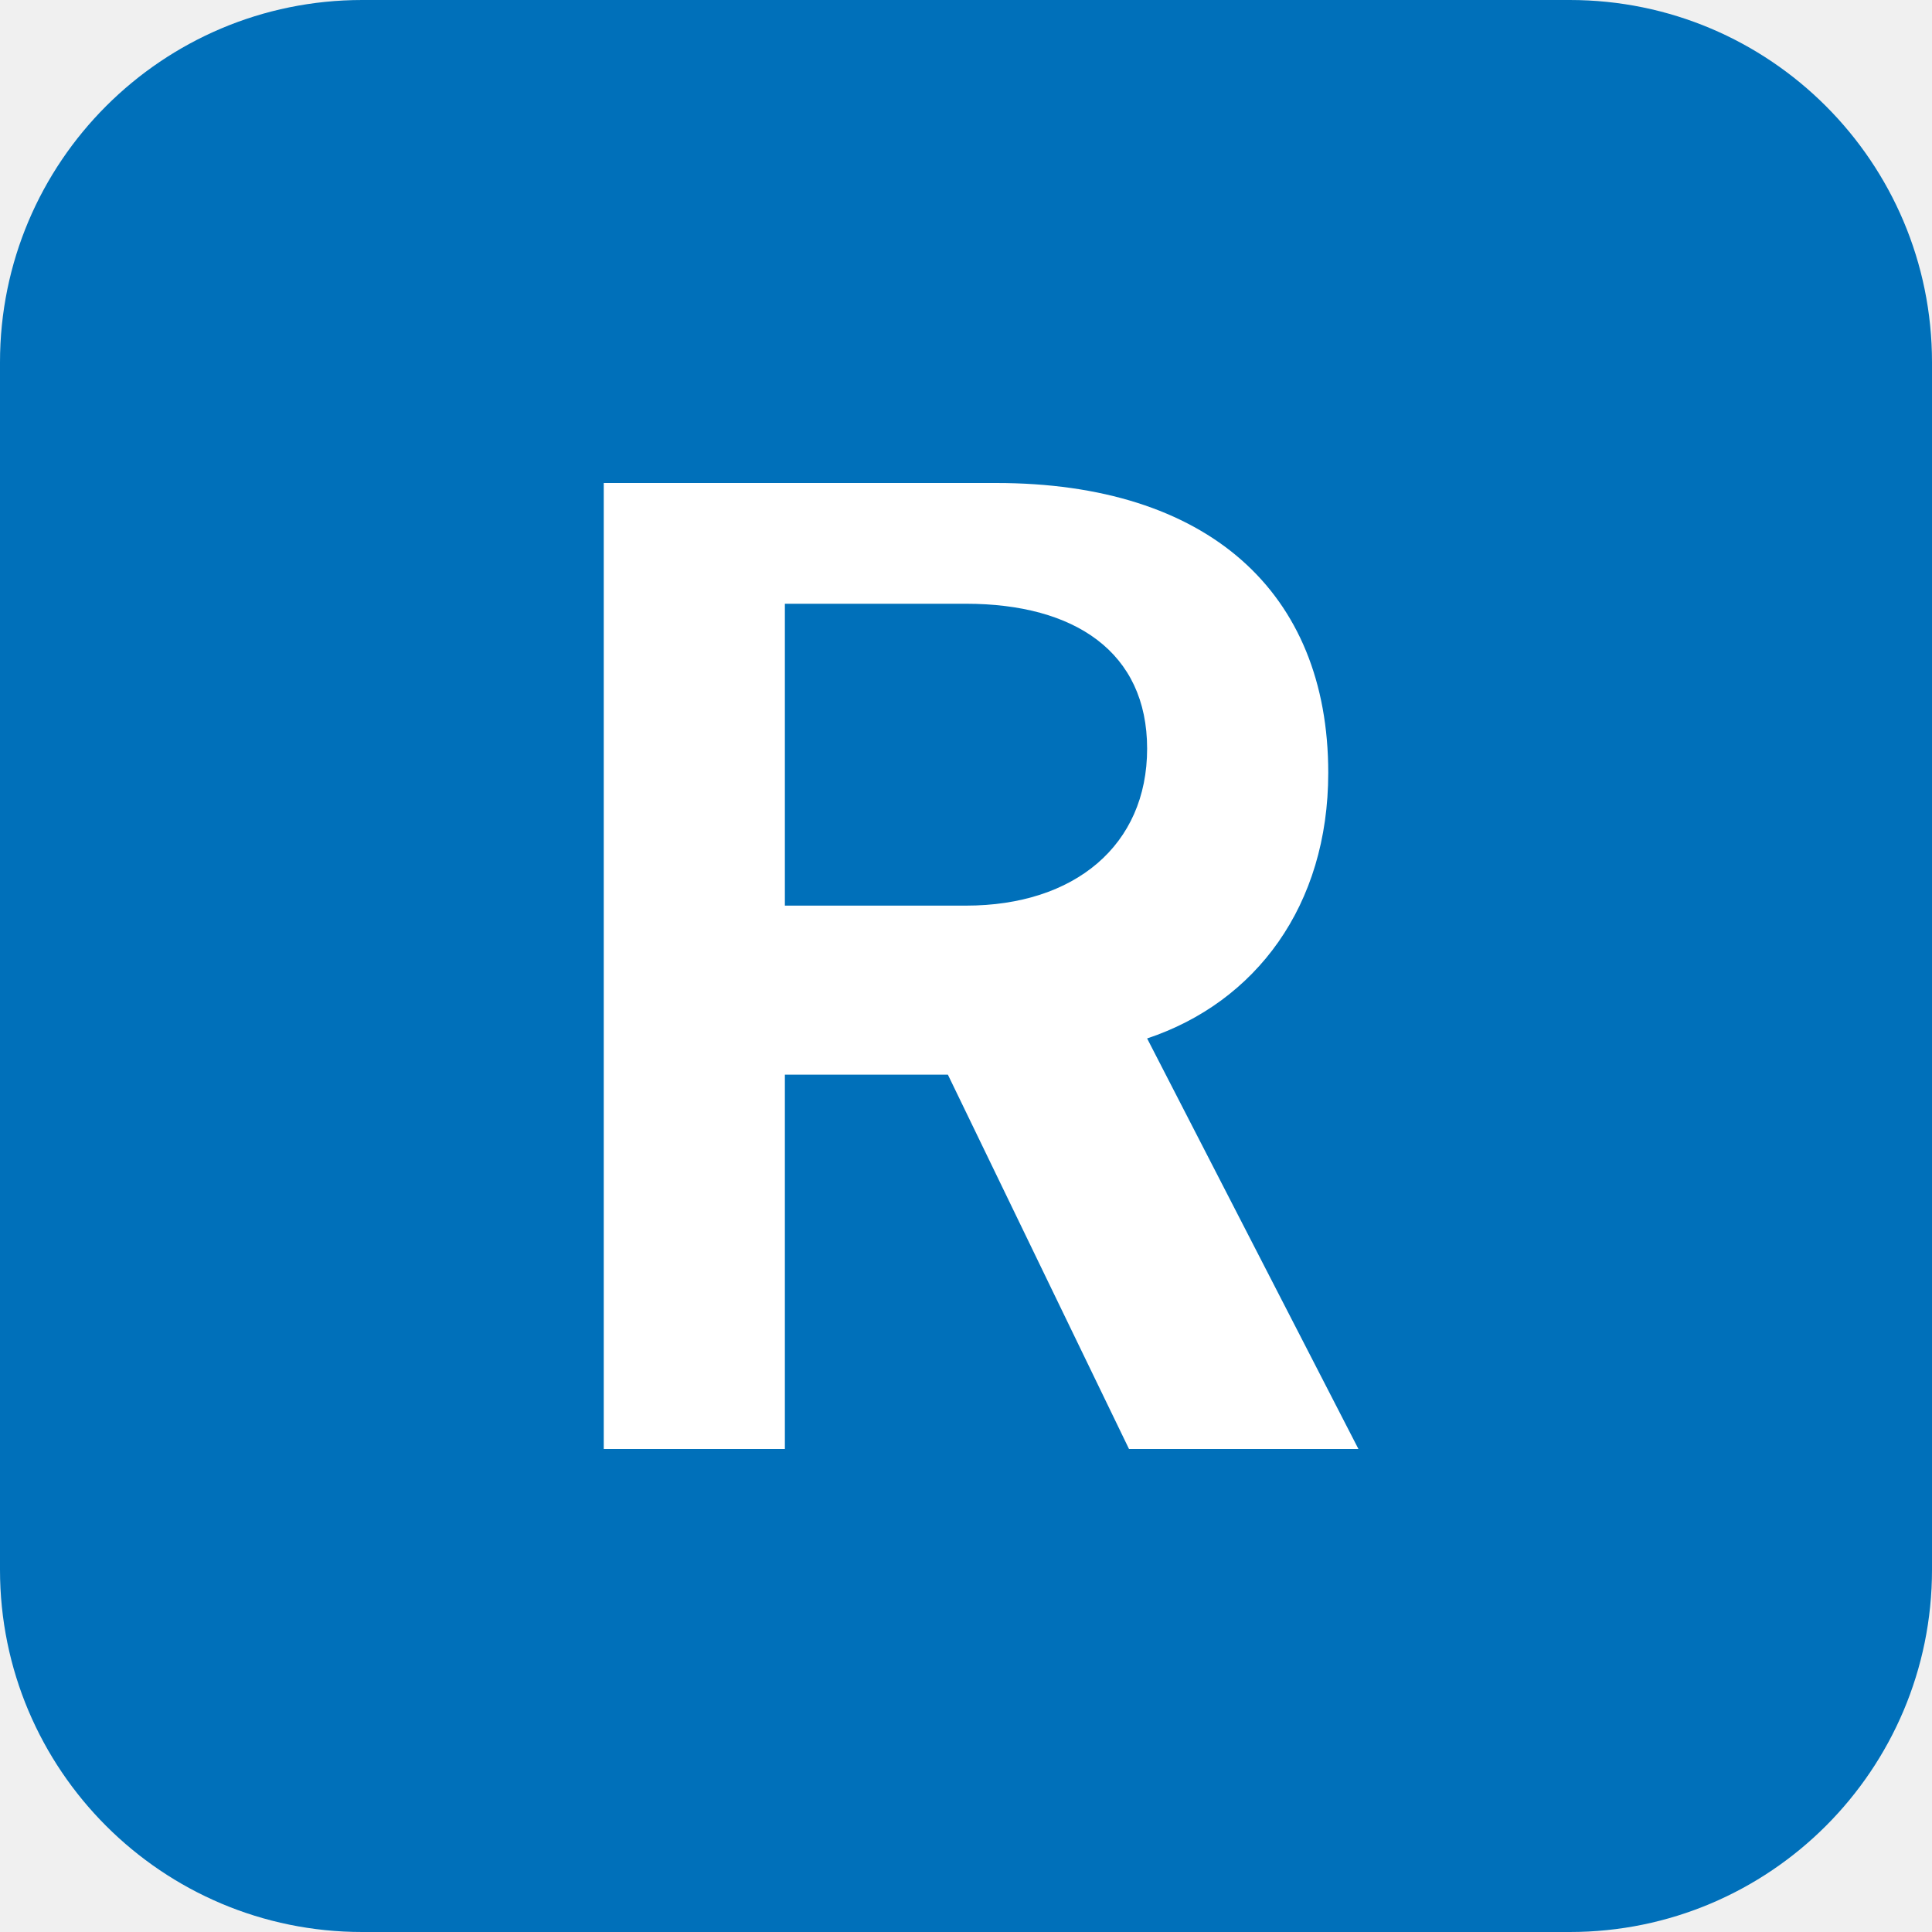
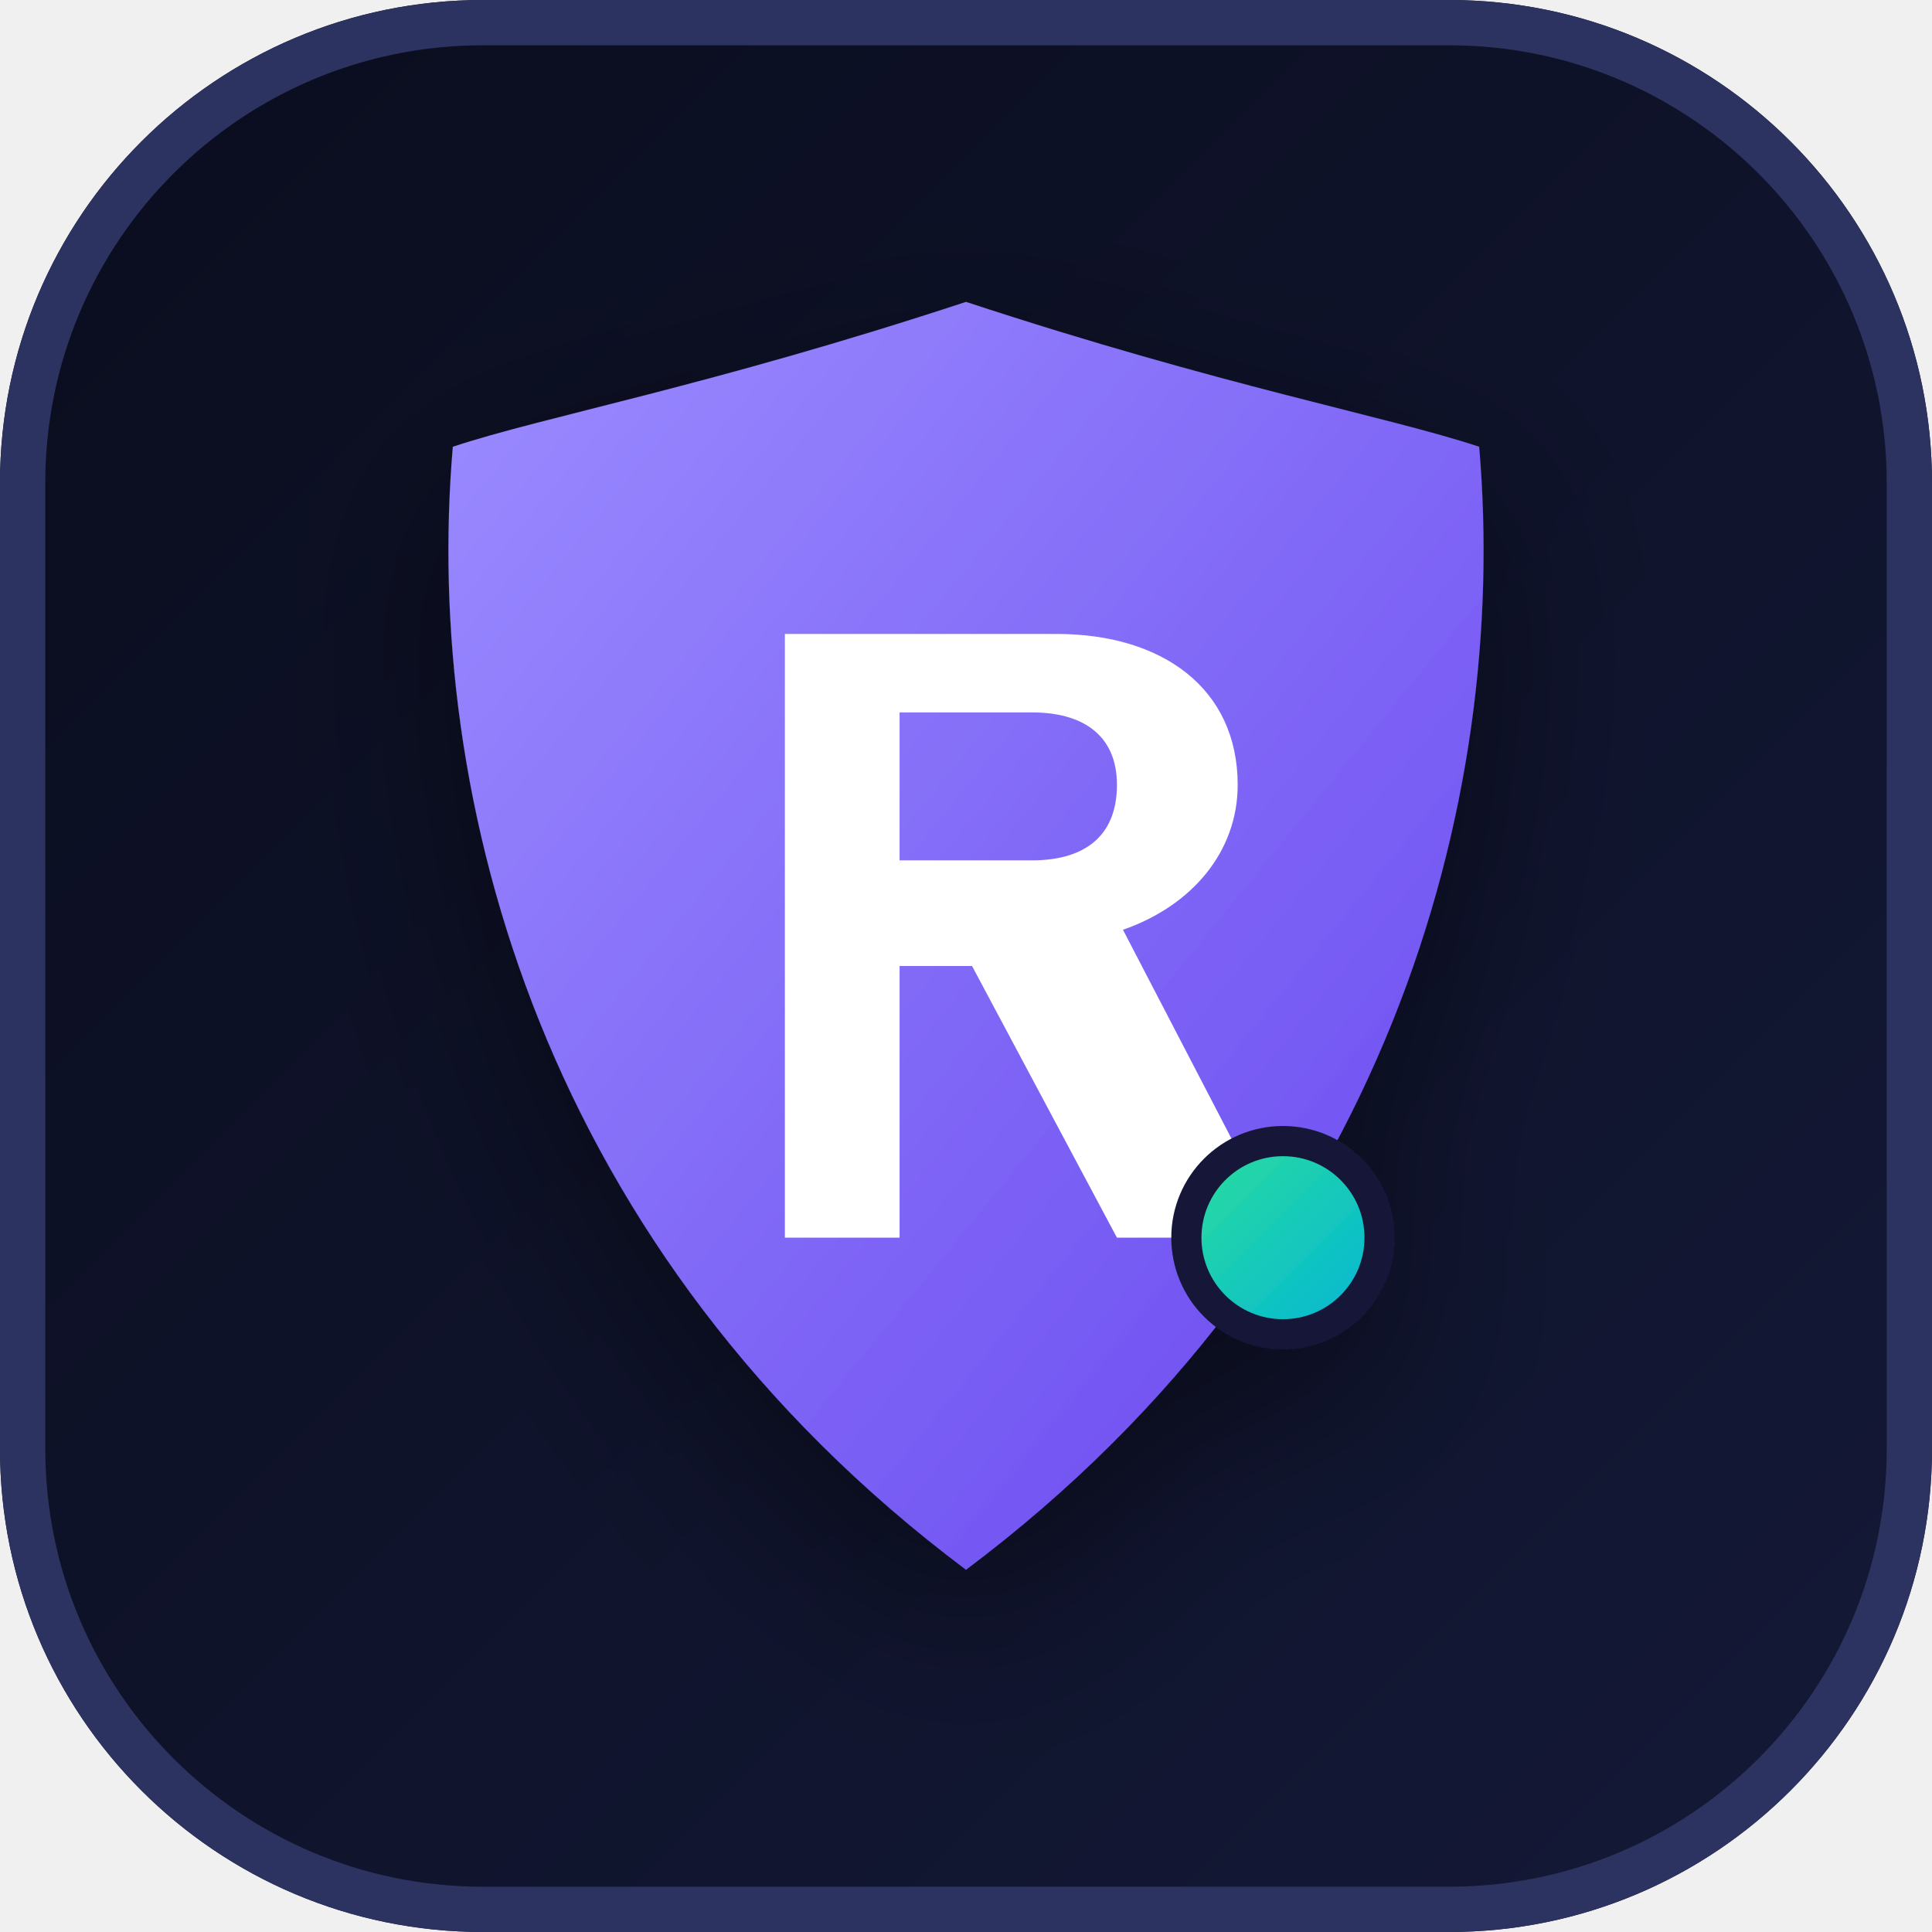
- <svg xmlns="http://www.w3.org/2000/svg" width="32" height="32" viewBox="0 0 32 32" fill="none">
-   <rect width="32" height="32" rx="6" fill="#0070BA" />
-   <path d="M10 24V8h6.5c3.5 0 5.5 1.8 5.5 4.8 0 2.2-1.2 3.8-3 4.4l3.5 6.8h-3.8l-3-6.2h-2.7V24H10zm3-9h3c1.8 0 3-1 3-2.6 0-1.6-1.2-2.4-3-2.4h-3v5z" fill="white" />
+ <svg xmlns="http://www.w3.org/2000/svg" viewBox="0 0 64 64" width="64" height="64">
+   <defs>
+     <linearGradient id="reinBg" x1="0%" y1="0%" x2="100%" y2="100%">
+       <stop offset="0%" stop-color="#0a0d1d" />
+       <stop offset="100%" stop-color="#141938" />
+     </linearGradient>
+     <linearGradient id="reinShield" x1="0%" y1="0%" x2="100%" y2="100%">
+       <stop offset="0%" stop-color="#9b8cff" />
+       <stop offset="100%" stop-color="#6847ef" />
+     </linearGradient>
+     <linearGradient id="reinNode" x1="0%" y1="0%" x2="100%" y2="100%">
+       <stop offset="0%" stop-color="#2ddf9b" />
+       <stop offset="100%" stop-color="#00b4d8" />
+     </linearGradient>
+     <filter id="reinGlow" x="-20%" y="-20%" width="140%" height="140%">
+       <feDropShadow dx="0" dy="2" stdDeviation="3" flood-color="#000000" flood-opacity="0.45" />
+     </filter>
+   </defs>
+   <rect width="64" height="64" rx="16" fill="url(#reinBg)" />
+   <rect x="0.75" y="0.75" width="62.5" height="62.5" rx="15.25" fill="none" stroke="#2c3360" stroke-width="1.5" />
+   <g filter="url(#reinGlow)">
+     <path d="M32 10C40.5 12.8 46 13.8 49 14.8C50 26.5 46 41.5 32 52C18 41.5 14 26.5 15 14.8C18 13.8 23.5 12.8 32 10Z" fill="url(#reinShield)" />
+     <path d="M26 21H35C38.5 21 41 22.8 41 26C41 28.2 39.5 30 37.2 30.8L42.5 41H37L32.2 32H29.8V41H26V21ZM29.8 28.5H34.2C35.8 28.5 37 27.8 37 26C37 24.3 35.8 23.6 34.2 23.6H29.8V28.5Z" fill="#ffffff" />
+     <circle cx="42.5" cy="41" r="3.2" fill="url(#reinNode)" stroke="#141938" stroke-width="1" />
+   </g>
</svg>
